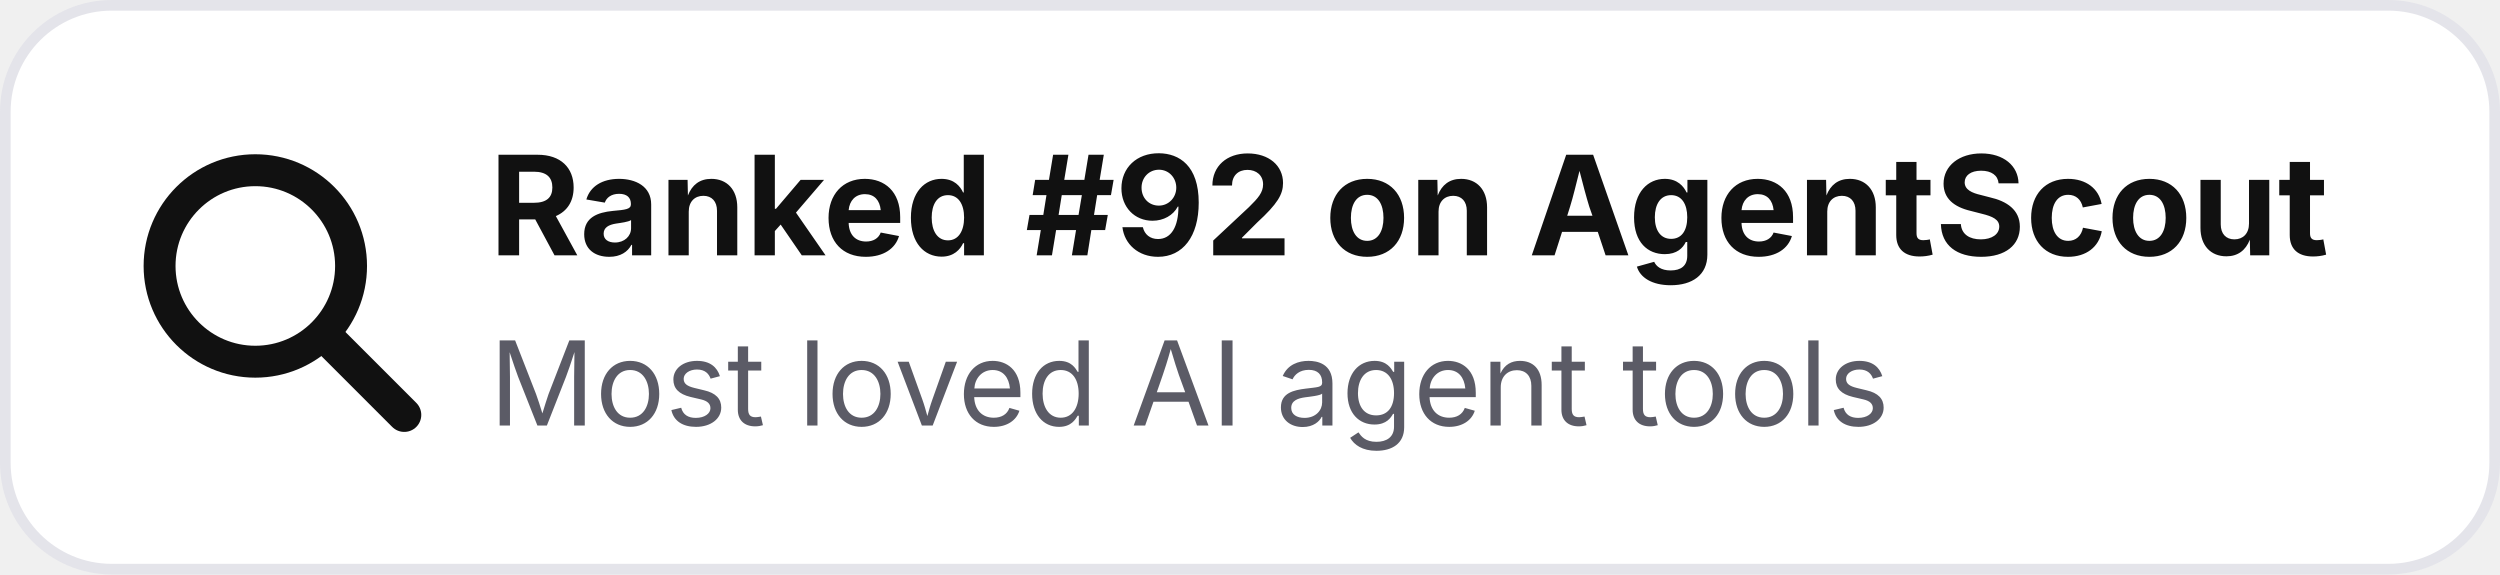
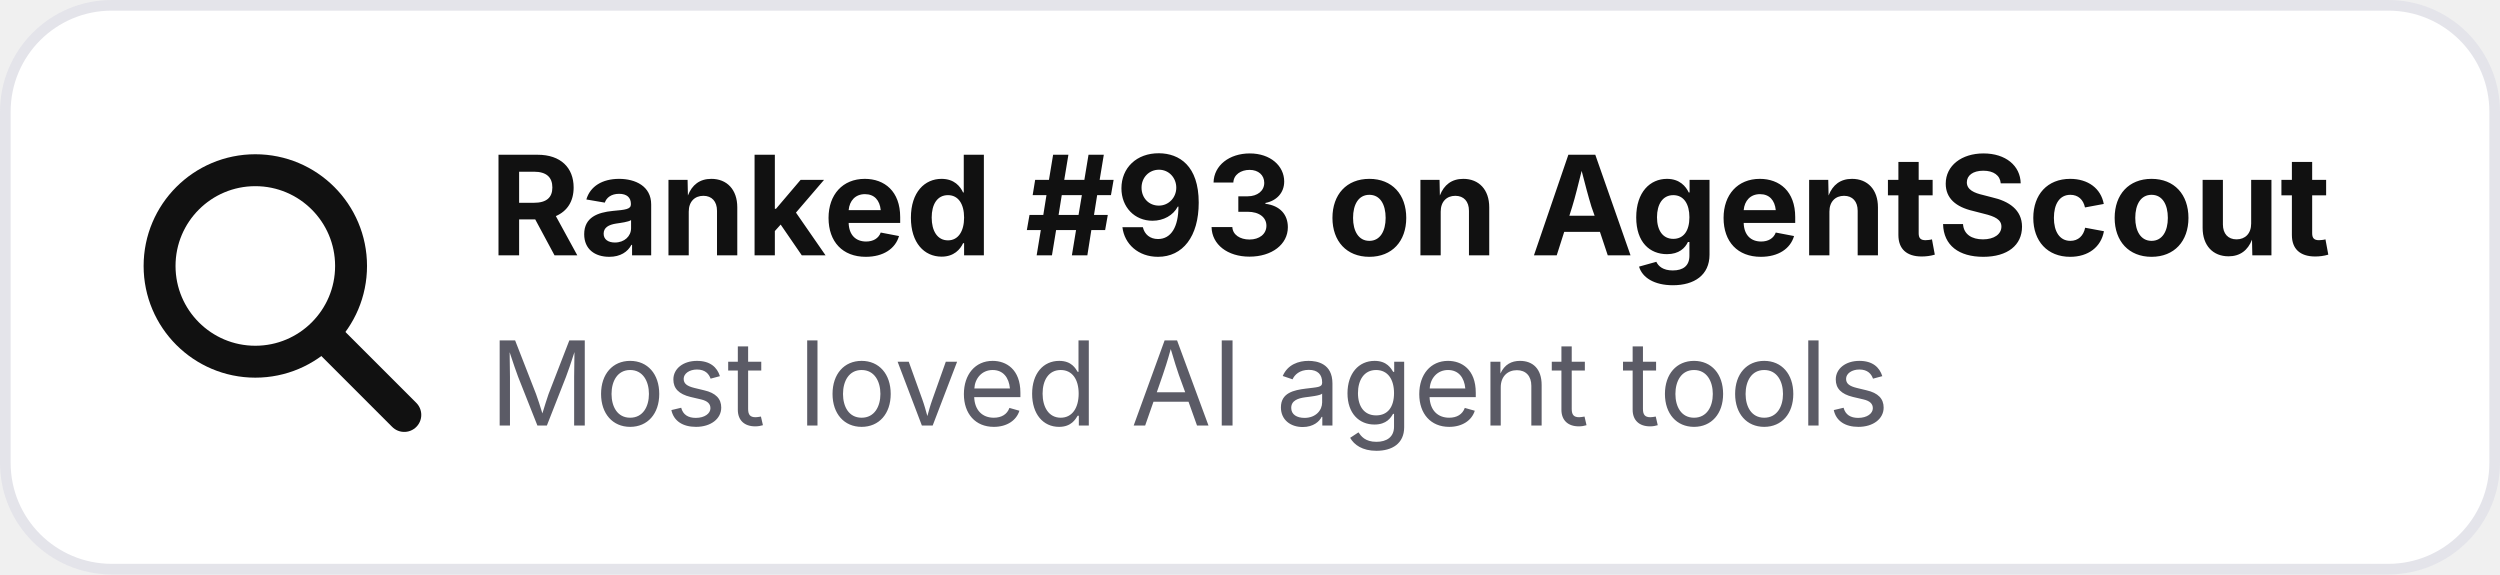
- <svg xmlns="http://www.w3.org/2000/svg" width="235" height="54" viewBox="0 0 235 54" role="img" aria-label="Ranked #92 on AgentScout">
+ <svg xmlns="http://www.w3.org/2000/svg" width="235" height="54" viewBox="0 0 235 54" role="img" aria-label="Ranked #93 on AgentScout">
  <rect x=".5" y=".5" width="234" height="53" rx="10" fill="#ffffff" stroke="#e4e4ea" />
  <circle cx="24" cy="25" r="9" fill="none" stroke="#111111" stroke-width="3" />
  <path d="M31 32l7 7" stroke="#111111" stroke-width="3.2" stroke-linecap="round" />
-   <text x="46" y="24" font-family="Inter,Segoe UI,Arial,sans-serif" font-size="13" font-weight="700" fill="#111111">Ranked #92 on AgentScout</text>
+   <text x="46" y="24" font-family="Inter,Segoe UI,Arial,sans-serif" font-size="13" font-weight="700" fill="#111111">Ranked #93 on AgentScout</text>
  <text x="46" y="40" font-family="Inter,Segoe UI,Arial,sans-serif" font-size="11" fill="#5b5b66">Most loved AI agent tools</text>
</svg>
